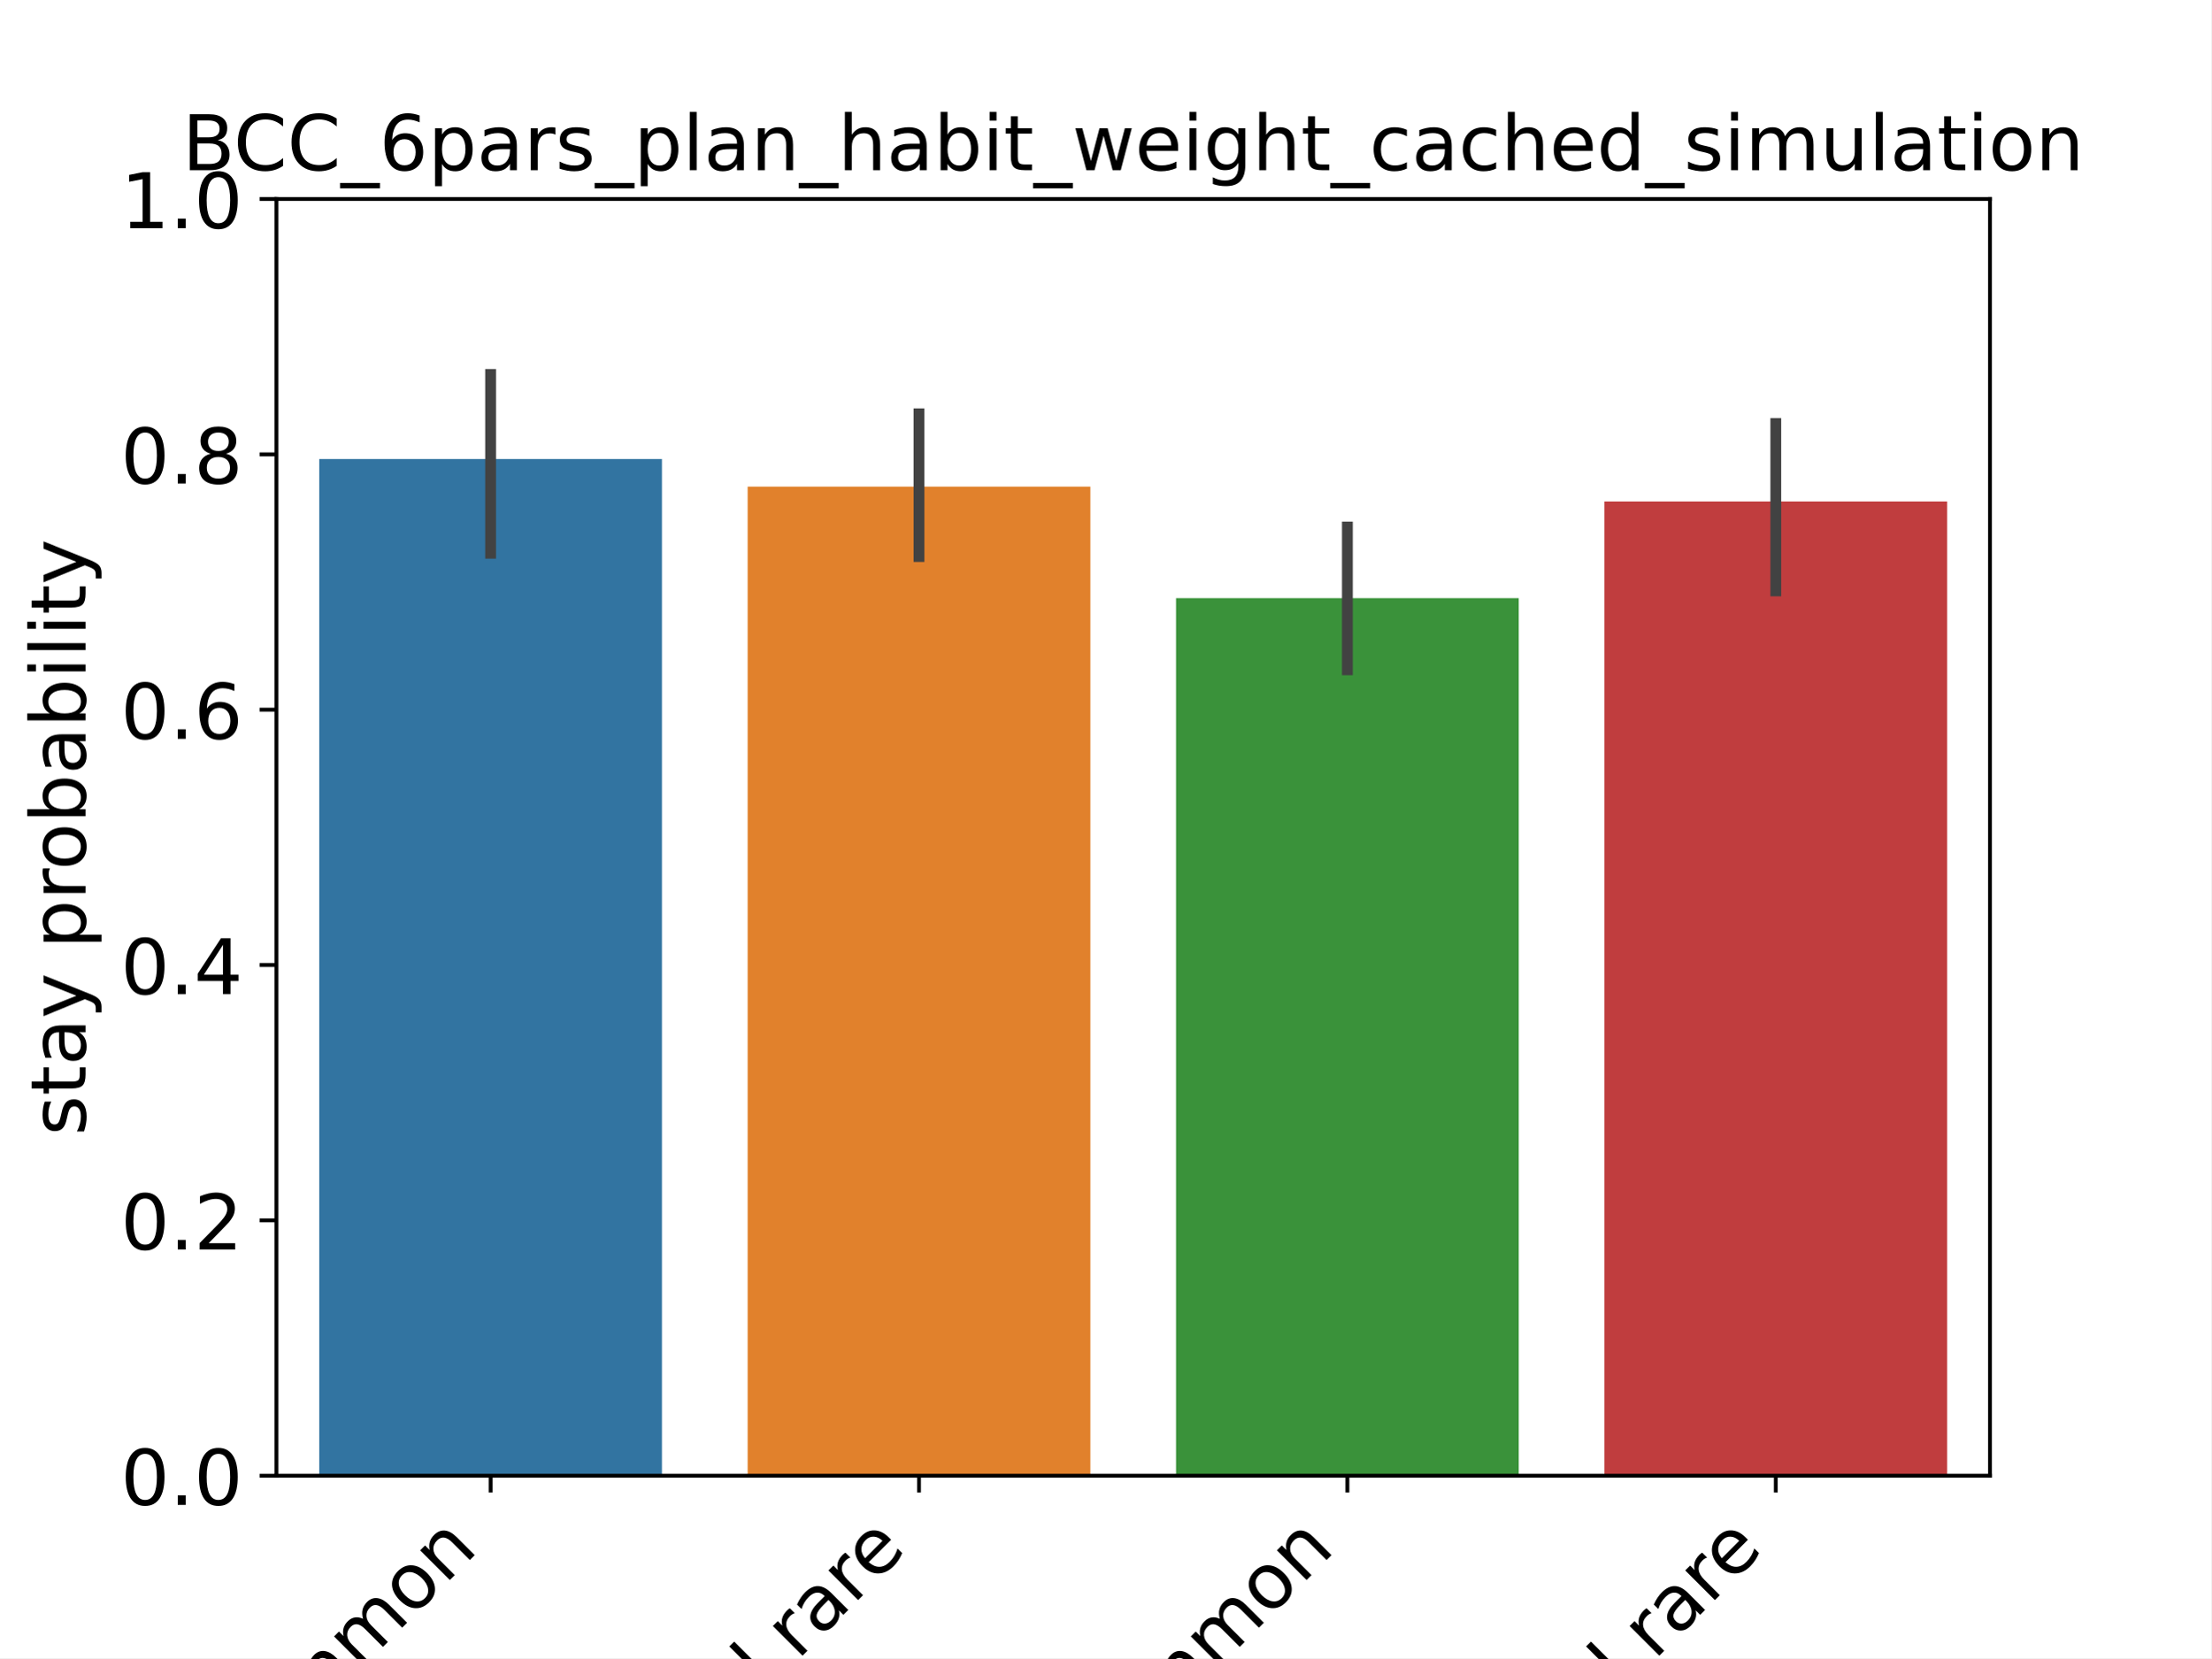
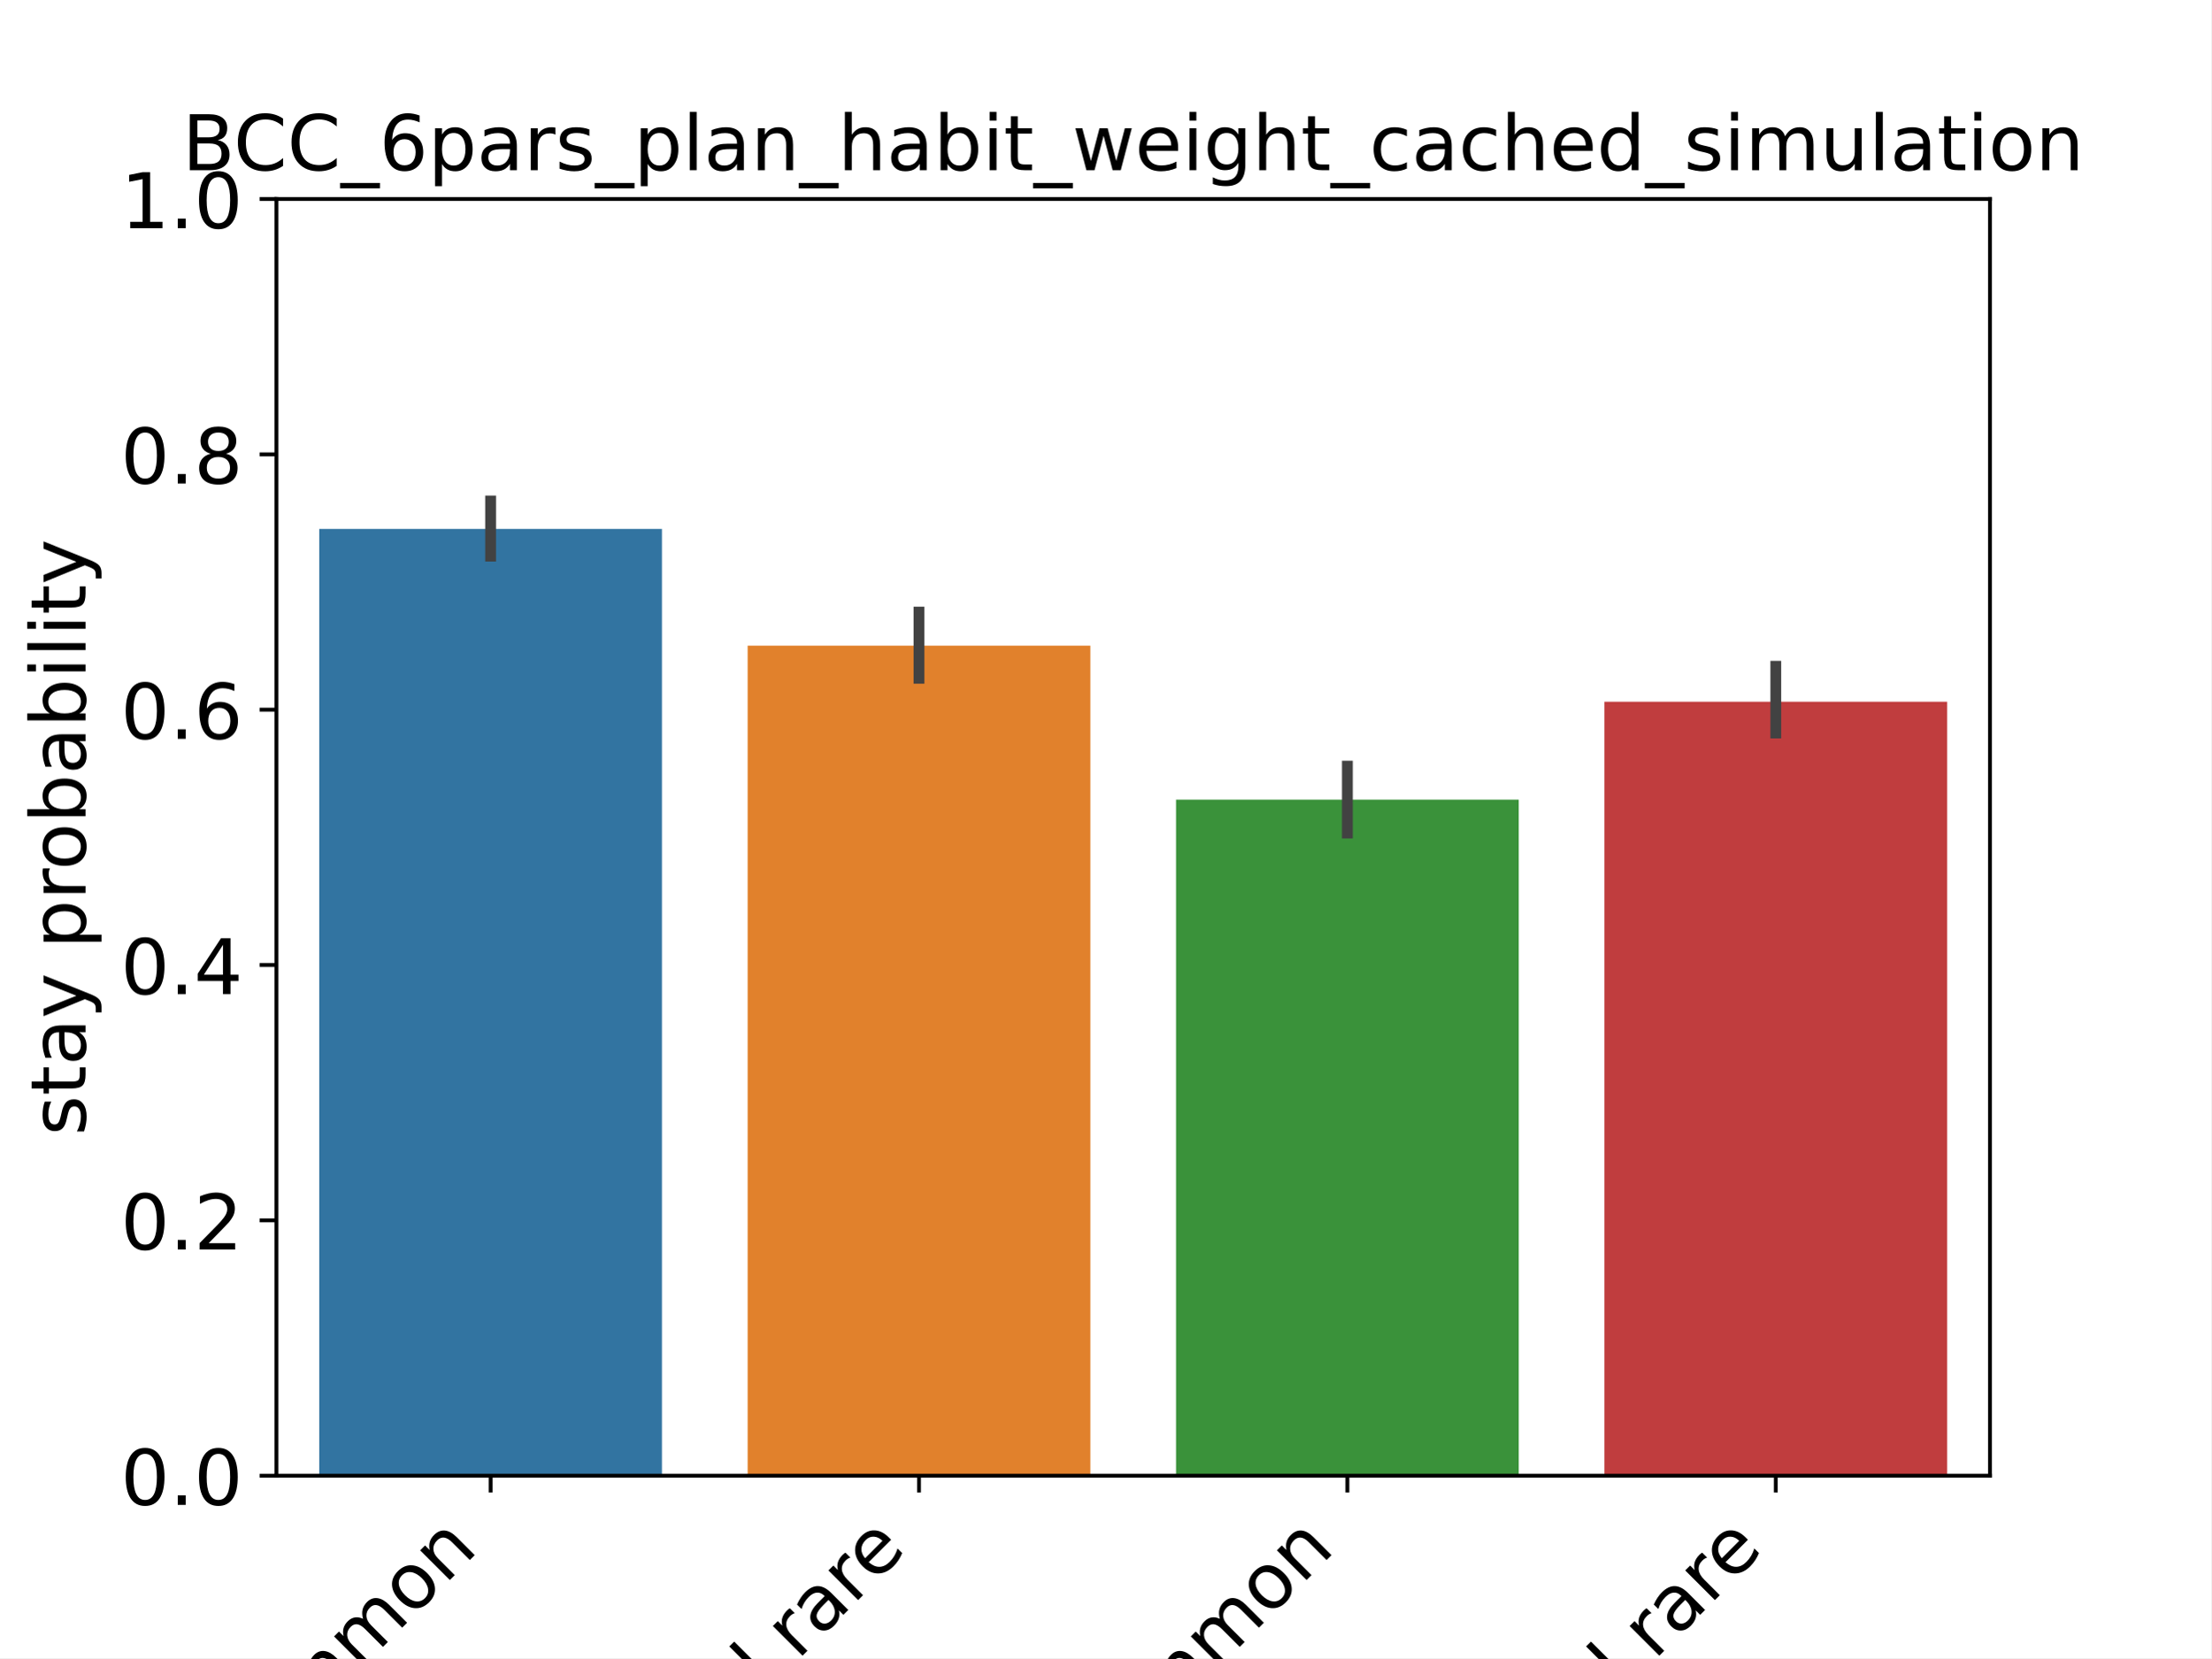
<svg xmlns="http://www.w3.org/2000/svg" xmlns:xlink="http://www.w3.org/1999/xlink" width="460.8pt" height="345.6pt" viewBox="0 0 460.8 345.6" version="1.1">
  <defs>
    <style type="text/css">*{stroke-linejoin: round; stroke-linecap: butt}</style>
  </defs>
  <g id="figure_1">
    <g id="patch_1">
      <path d="M 0 345.6  L 460.8 345.6  L 460.8 0  L 0 0  z " style="fill: #ffffff" />
    </g>
    <g id="axes_1">
      <g id="patch_2">
        <path d="M 57.6 307.584  L 414.72 307.584  L 414.72 41.472  L 57.6 41.472  z " style="fill: #ffffff" />
      </g>
      <g id="patch_3">
-         <path d="M 66.528 307.584  L 137.952 307.584  L 137.952 95.676  L 66.528 95.676  z " clip-path="url(#p1f3e626efc)" style="fill: #3274a1" />
+         <path d="M 66.528 307.584  L 137.952 307.584  L 137.952 110.253  L 66.528 110.253  z " clip-path="url(#p1e7e29be4c)" style="fill: #3274a1" />
      </g>
      <g id="patch_4">
-         <path d="M 155.808 307.584  L 227.232 307.584  L 227.232 101.431  L 155.808 101.431  z " clip-path="url(#p1f3e626efc)" style="fill: #e1812c" />
+         <path d="M 155.808 307.584  L 227.232 307.584  L 227.232 134.579  L 155.808 134.579  z " clip-path="url(#p1e7e29be4c)" style="fill: #e1812c" />
      </g>
      <g id="patch_5">
-         <path d="M 245.088 307.584  L 316.512 307.584  L 316.512 124.677  L 245.088 124.677  z " clip-path="url(#p1f3e626efc)" style="fill: #3a923a" />
+         <path d="M 245.088 307.584  L 316.512 307.584  L 316.512 166.679  L 245.088 166.679  z " clip-path="url(#p1e7e29be4c)" style="fill: #3a923a" />
      </g>
      <g id="patch_6">
-         <path d="M 334.368 307.584  L 405.792 307.584  L 405.792 104.52  L 334.368 104.52  z " clip-path="url(#p1f3e626efc)" style="fill: #c03d3e" />
+         <path d="M 334.368 307.584  L 405.792 307.584  L 405.792 146.269  L 334.368 146.269  z " clip-path="url(#p1e7e29be4c)" style="fill: #c03d3e" />
      </g>
      <g id="matplotlib.axis_1">
        <g id="xtick_1">
          <g id="line2d_1">
            <defs>
-               <path id="m39f72e0d2e" d="M 0 0  L 0 3.5  " style="stroke: #000000; stroke-width: 0.8" />
+               <path id="mb803a1f6a9" d="M 0 0  L 0 3.5  " style="stroke: #000000; stroke-width: 0.8" />
            </defs>
            <g>
-               <use xlink:href="#m39f72e0d2e" x="102.24" y="307.584" style="stroke: #000000; stroke-width: 0.8" />
+               <use xlink:href="#mb803a1f6a9" x="102.24" y="307.584" style="stroke: #000000; stroke-width: 0.8" />
            </g>
          </g>
          <g id="text_1">
            <g transform="translate(-6.307962 429.3757) rotate(-45) scale(0.16 -0.16)">
              <defs>
                <path id="DejaVuSans-72" d="M 2631 2963  Q 2534 3019 2420 3045  Q 2306 3072 2169 3072  Q 1681 3072 1420 2755  Q 1159 2438 1159 1844  L 1159 0  L 581 0  L 581 3500  L 1159 3500  L 1159 2956  Q 1341 3275 1631 3429  Q 1922 3584 2338 3584  Q 2397 3584 2469 3576  Q 2541 3569 2628 3553  L 2631 2963  z " transform="scale(0.015625)" />
                <path id="DejaVuSans-65" d="M 3597 1894  L 3597 1613  L 953 1613  Q 991 1019 1311 708  Q 1631 397 2203 397  Q 2534 397 2845 478  Q 3156 559 3463 722  L 3463 178  Q 3153 47 2828 -22  Q 2503 -91 2169 -91  Q 1331 -91 842 396  Q 353 884 353 1716  Q 353 2575 817 3079  Q 1281 3584 2069 3584  Q 2775 3584 3186 3129  Q 3597 2675 3597 1894  z M 3022 2063  Q 3016 2534 2758 2815  Q 2500 3097 2075 3097  Q 1594 3097 1305 2825  Q 1016 2553 972 2059  L 3022 2063  z " transform="scale(0.015625)" />
                <path id="DejaVuSans-77" d="M 269 3500  L 844 3500  L 1563 769  L 2278 3500  L 2956 3500  L 3675 769  L 4391 3500  L 4966 3500  L 4050 0  L 3372 0  L 2619 2869  L 1863 0  L 1184 0  L 269 3500  z " transform="scale(0.015625)" />
                <path id="DejaVuSans-61" d="M 2194 1759  Q 1497 1759 1228 1600  Q 959 1441 959 1056  Q 959 750 1161 570  Q 1363 391 1709 391  Q 2188 391 2477 730  Q 2766 1069 2766 1631  L 2766 1759  L 2194 1759  z M 3341 1997  L 3341 0  L 2766 0  L 2766 531  Q 2569 213 2275 61  Q 1981 -91 1556 -91  Q 1019 -91 701 211  Q 384 513 384 1019  Q 384 1609 779 1909  Q 1175 2209 1959 2209  L 2766 2209  L 2766 2266  Q 2766 2663 2505 2880  Q 2244 3097 1772 3097  Q 1472 3097 1187 3025  Q 903 2953 641 2809  L 641 3341  Q 956 3463 1253 3523  Q 1550 3584 1831 3584  Q 2591 3584 2966 3190  Q 3341 2797 3341 1997  z " transform="scale(0.015625)" />
                <path id="DejaVuSans-64" d="M 2906 2969  L 2906 4863  L 3481 4863  L 3481 0  L 2906 0  L 2906 525  Q 2725 213 2448 61  Q 2172 -91 1784 -91  Q 1150 -91 751 415  Q 353 922 353 1747  Q 353 2572 751 3078  Q 1150 3584 1784 3584  Q 2172 3584 2448 3432  Q 2725 3281 2906 2969  z M 947 1747  Q 947 1113 1208 752  Q 1469 391 1925 391  Q 2381 391 2643 752  Q 2906 1113 2906 1747  Q 2906 2381 2643 2742  Q 2381 3103 1925 3103  Q 1469 3103 1208 2742  Q 947 2381 947 1747  z " transform="scale(0.015625)" />
                <path id="DejaVuSans-20" transform="scale(0.015625)" />
                <path id="DejaVuSans-63" d="M 3122 3366  L 3122 2828  Q 2878 2963 2633 3030  Q 2388 3097 2138 3097  Q 1578 3097 1268 2742  Q 959 2388 959 1747  Q 959 1106 1268 751  Q 1578 397 2138 397  Q 2388 397 2633 464  Q 2878 531 3122 666  L 3122 134  Q 2881 22 2623 -34  Q 2366 -91 2075 -91  Q 1284 -91 818 406  Q 353 903 353 1747  Q 353 2603 823 3093  Q 1294 3584 2113 3584  Q 2378 3584 2631 3529  Q 2884 3475 3122 3366  z " transform="scale(0.015625)" />
                <path id="DejaVuSans-6f" d="M 1959 3097  Q 1497 3097 1228 2736  Q 959 2375 959 1747  Q 959 1119 1226 758  Q 1494 397 1959 397  Q 2419 397 2687 759  Q 2956 1122 2956 1747  Q 2956 2369 2687 2733  Q 2419 3097 1959 3097  z M 1959 3584  Q 2709 3584 3137 3096  Q 3566 2609 3566 1747  Q 3566 888 3137 398  Q 2709 -91 1959 -91  Q 1206 -91 779 398  Q 353 888 353 1747  Q 353 2609 779 3096  Q 1206 3584 1959 3584  z " transform="scale(0.015625)" />
                <path id="DejaVuSans-6d" d="M 3328 2828  Q 3544 3216 3844 3400  Q 4144 3584 4550 3584  Q 5097 3584 5394 3201  Q 5691 2819 5691 2113  L 5691 0  L 5113 0  L 5113 2094  Q 5113 2597 4934 2840  Q 4756 3084 4391 3084  Q 3944 3084 3684 2787  Q 3425 2491 3425 1978  L 3425 0  L 2847 0  L 2847 2094  Q 2847 2600 2669 2842  Q 2491 3084 2119 3084  Q 1678 3084 1418 2786  Q 1159 2488 1159 1978  L 1159 0  L 581 0  L 581 3500  L 1159 3500  L 1159 2956  Q 1356 3278 1631 3431  Q 1906 3584 2284 3584  Q 2666 3584 2933 3390  Q 3200 3197 3328 2828  z " transform="scale(0.015625)" />
                <path id="DejaVuSans-6e" d="M 3513 2113  L 3513 0  L 2938 0  L 2938 2094  Q 2938 2591 2744 2837  Q 2550 3084 2163 3084  Q 1697 3084 1428 2787  Q 1159 2491 1159 1978  L 1159 0  L 581 0  L 581 3500  L 1159 3500  L 1159 2956  Q 1366 3272 1645 3428  Q 1925 3584 2291 3584  Q 2894 3584 3203 3211  Q 3513 2838 3513 2113  z " transform="scale(0.015625)" />
              </defs>
              <use xlink:href="#DejaVuSans-72" />
              <use xlink:href="#DejaVuSans-65" transform="translate(38.86328 0)" />
              <use xlink:href="#DejaVuSans-77" transform="translate(100.3867 0)" />
              <use xlink:href="#DejaVuSans-61" transform="translate(182.1738 0)" />
              <use xlink:href="#DejaVuSans-72" transform="translate(243.4531 0)" />
              <use xlink:href="#DejaVuSans-64" transform="translate(282.8164 0)" />
              <use xlink:href="#DejaVuSans-65" transform="translate(346.293 0)" />
              <use xlink:href="#DejaVuSans-64" transform="translate(407.8164 0)" />
              <use xlink:href="#DejaVuSans-20" transform="translate(471.293 0)" />
              <use xlink:href="#DejaVuSans-63" transform="translate(503.0801 0)" />
              <use xlink:href="#DejaVuSans-6f" transform="translate(558.0605 0)" />
              <use xlink:href="#DejaVuSans-6d" transform="translate(619.2422 0)" />
              <use xlink:href="#DejaVuSans-6d" transform="translate(716.6543 0)" />
              <use xlink:href="#DejaVuSans-6f" transform="translate(814.0664 0)" />
              <use xlink:href="#DejaVuSans-6e" transform="translate(875.248 0)" />
            </g>
          </g>
        </g>
        <g id="xtick_2">
          <g id="line2d_2">
            <g>
-               <use xlink:href="#m39f72e0d2e" x="191.52" y="307.584" style="stroke: #000000; stroke-width: 0.8" />
+               <use xlink:href="#mb803a1f6a9" x="191.52" y="307.584" style="stroke: #000000; stroke-width: 0.8" />
            </g>
          </g>
          <g id="text_2">
            <g transform="translate(109.3065 403.0413) rotate(-45) scale(0.16 -0.16)">
              <use xlink:href="#DejaVuSans-72" />
              <use xlink:href="#DejaVuSans-65" transform="translate(38.86328 0)" />
              <use xlink:href="#DejaVuSans-77" transform="translate(100.3867 0)" />
              <use xlink:href="#DejaVuSans-61" transform="translate(182.1738 0)" />
              <use xlink:href="#DejaVuSans-72" transform="translate(243.4531 0)" />
              <use xlink:href="#DejaVuSans-64" transform="translate(282.8164 0)" />
              <use xlink:href="#DejaVuSans-65" transform="translate(346.293 0)" />
              <use xlink:href="#DejaVuSans-64" transform="translate(407.8164 0)" />
              <use xlink:href="#DejaVuSans-20" transform="translate(471.293 0)" />
              <use xlink:href="#DejaVuSans-72" transform="translate(503.0801 0)" />
              <use xlink:href="#DejaVuSans-61" transform="translate(544.1934 0)" />
              <use xlink:href="#DejaVuSans-72" transform="translate(605.4727 0)" />
              <use xlink:href="#DejaVuSans-65" transform="translate(644.3359 0)" />
            </g>
          </g>
        </g>
        <g id="xtick_3">
          <g id="line2d_3">
            <g>
-               <use xlink:href="#m39f72e0d2e" x="280.8" y="307.584" style="stroke: #000000; stroke-width: 0.8" />
+               <use xlink:href="#mb803a1f6a9" x="280.8" y="307.584" style="stroke: #000000; stroke-width: 0.8" />
            </g>
          </g>
          <g id="text_3">
            <g transform="translate(157.9119 443.7158) rotate(-45) scale(0.16 -0.16)">
              <defs>
                <path id="DejaVuSans-75" d="M 544 1381  L 544 3500  L 1119 3500  L 1119 1403  Q 1119 906 1312 657  Q 1506 409 1894 409  Q 2359 409 2629 706  Q 2900 1003 2900 1516  L 2900 3500  L 3475 3500  L 3475 0  L 2900 0  L 2900 538  Q 2691 219 2414 64  Q 2138 -91 1772 -91  Q 1169 -91 856 284  Q 544 659 544 1381  z M 1991 3584  L 1991 3584  z " transform="scale(0.015625)" />
              </defs>
              <use xlink:href="#DejaVuSans-75" />
              <use xlink:href="#DejaVuSans-6e" transform="translate(63.37891 0)" />
              <use xlink:href="#DejaVuSans-72" transform="translate(126.7578 0)" />
              <use xlink:href="#DejaVuSans-65" transform="translate(165.6211 0)" />
              <use xlink:href="#DejaVuSans-77" transform="translate(227.1445 0)" />
              <use xlink:href="#DejaVuSans-61" transform="translate(308.9316 0)" />
              <use xlink:href="#DejaVuSans-72" transform="translate(370.2109 0)" />
              <use xlink:href="#DejaVuSans-64" transform="translate(409.5742 0)" />
              <use xlink:href="#DejaVuSans-65" transform="translate(473.0508 0)" />
              <use xlink:href="#DejaVuSans-64" transform="translate(534.5742 0)" />
              <use xlink:href="#DejaVuSans-20" transform="translate(598.0508 0)" />
              <use xlink:href="#DejaVuSans-63" transform="translate(629.8379 0)" />
              <use xlink:href="#DejaVuSans-6f" transform="translate(684.8184 0)" />
              <use xlink:href="#DejaVuSans-6d" transform="translate(746 0)" />
              <use xlink:href="#DejaVuSans-6d" transform="translate(843.4121 0)" />
              <use xlink:href="#DejaVuSans-6f" transform="translate(940.8242 0)" />
              <use xlink:href="#DejaVuSans-6e" transform="translate(1002.006 0)" />
            </g>
          </g>
        </g>
        <g id="xtick_4">
          <g id="line2d_4">
            <g>
-               <use xlink:href="#m39f72e0d2e" x="370.08" y="307.584" style="stroke: #000000; stroke-width: 0.8" />
+               <use xlink:href="#mb803a1f6a9" x="370.08" y="307.584" style="stroke: #000000; stroke-width: 0.8" />
            </g>
          </g>
          <g id="text_4">
            <g transform="translate(273.5263 417.3814) rotate(-45) scale(0.16 -0.16)">
              <use xlink:href="#DejaVuSans-75" />
              <use xlink:href="#DejaVuSans-6e" transform="translate(63.37891 0)" />
              <use xlink:href="#DejaVuSans-72" transform="translate(126.7578 0)" />
              <use xlink:href="#DejaVuSans-65" transform="translate(165.6211 0)" />
              <use xlink:href="#DejaVuSans-77" transform="translate(227.1445 0)" />
              <use xlink:href="#DejaVuSans-61" transform="translate(308.9316 0)" />
              <use xlink:href="#DejaVuSans-72" transform="translate(370.2109 0)" />
              <use xlink:href="#DejaVuSans-64" transform="translate(409.5742 0)" />
              <use xlink:href="#DejaVuSans-65" transform="translate(473.0508 0)" />
              <use xlink:href="#DejaVuSans-64" transform="translate(534.5742 0)" />
              <use xlink:href="#DejaVuSans-20" transform="translate(598.0508 0)" />
              <use xlink:href="#DejaVuSans-72" transform="translate(629.8379 0)" />
              <use xlink:href="#DejaVuSans-61" transform="translate(670.9512 0)" />
              <use xlink:href="#DejaVuSans-72" transform="translate(732.2305 0)" />
              <use xlink:href="#DejaVuSans-65" transform="translate(771.0938 0)" />
            </g>
          </g>
        </g>
      </g>
      <g id="matplotlib.axis_2">
        <g id="ytick_1">
          <g id="line2d_5">
            <defs>
-               <path id="ma1f1adc298" d="M 0 0  L -3.5 0  " style="stroke: #000000; stroke-width: 0.8" />
+               <path id="mb7cfbe4ff7" d="M 0 0  L -3.5 0  " style="stroke: #000000; stroke-width: 0.8" />
            </defs>
            <g>
-               <use xlink:href="#ma1f1adc298" x="57.6" y="307.584" style="stroke: #000000; stroke-width: 0.8" />
+               <use xlink:href="#mb7cfbe4ff7" x="57.6" y="307.584" style="stroke: #000000; stroke-width: 0.8" />
            </g>
          </g>
          <g id="text_5">
            <g transform="translate(25.155 313.6628) scale(0.16 -0.16)">
              <defs>
                <path id="DejaVuSans-30" d="M 2034 4250  Q 1547 4250 1301 3770  Q 1056 3291 1056 2328  Q 1056 1369 1301 889  Q 1547 409 2034 409  Q 2525 409 2770 889  Q 3016 1369 3016 2328  Q 3016 3291 2770 3770  Q 2525 4250 2034 4250  z M 2034 4750  Q 2819 4750 3233 4129  Q 3647 3509 3647 2328  Q 3647 1150 3233 529  Q 2819 -91 2034 -91  Q 1250 -91 836 529  Q 422 1150 422 2328  Q 422 3509 836 4129  Q 1250 4750 2034 4750  z " transform="scale(0.015625)" />
                <path id="DejaVuSans-2e" d="M 684 794  L 1344 794  L 1344 0  L 684 0  L 684 794  z " transform="scale(0.015625)" />
              </defs>
              <use xlink:href="#DejaVuSans-30" />
              <use xlink:href="#DejaVuSans-2e" transform="translate(63.62305 0)" />
              <use xlink:href="#DejaVuSans-30" transform="translate(95.41016 0)" />
            </g>
          </g>
        </g>
        <g id="ytick_2">
          <g id="line2d_6">
            <g>
-               <use xlink:href="#ma1f1adc298" x="57.6" y="254.362" style="stroke: #000000; stroke-width: 0.8" />
+               <use xlink:href="#mb7cfbe4ff7" x="57.6" y="254.362" style="stroke: #000000; stroke-width: 0.8" />
            </g>
          </g>
          <g id="text_6">
            <g transform="translate(25.155 260.4403) scale(0.16 -0.16)">
              <defs>
                <path id="DejaVuSans-32" d="M 1228 531  L 3431 531  L 3431 0  L 469 0  L 469 531  Q 828 903 1448 1529  Q 2069 2156 2228 2338  Q 2531 2678 2651 2914  Q 2772 3150 2772 3378  Q 2772 3750 2511 3984  Q 2250 4219 1831 4219  Q 1534 4219 1204 4116  Q 875 4013 500 3803  L 500 4441  Q 881 4594 1212 4672  Q 1544 4750 1819 4750  Q 2544 4750 2975 4387  Q 3406 4025 3406 3419  Q 3406 3131 3298 2873  Q 3191 2616 2906 2266  Q 2828 2175 2409 1742  Q 1991 1309 1228 531  z " transform="scale(0.015625)" />
              </defs>
              <use xlink:href="#DejaVuSans-30" />
              <use xlink:href="#DejaVuSans-2e" transform="translate(63.62305 0)" />
              <use xlink:href="#DejaVuSans-32" transform="translate(95.41016 0)" />
            </g>
          </g>
        </g>
        <g id="ytick_3">
          <g id="line2d_7">
            <g>
-               <use xlink:href="#ma1f1adc298" x="57.6" y="201.139" style="stroke: #000000; stroke-width: 0.8" />
+               <use xlink:href="#mb7cfbe4ff7" x="57.6" y="201.139" style="stroke: #000000; stroke-width: 0.8" />
            </g>
          </g>
          <g id="text_7">
            <g transform="translate(25.155 207.2179) scale(0.16 -0.16)">
              <defs>
                <path id="DejaVuSans-34" d="M 2419 4116  L 825 1625  L 2419 1625  L 2419 4116  z M 2253 4666  L 3047 4666  L 3047 1625  L 3713 1625  L 3713 1100  L 3047 1100  L 3047 0  L 2419 0  L 2419 1100  L 313 1100  L 313 1709  L 2253 4666  z " transform="scale(0.015625)" />
              </defs>
              <use xlink:href="#DejaVuSans-30" />
              <use xlink:href="#DejaVuSans-2e" transform="translate(63.62305 0)" />
              <use xlink:href="#DejaVuSans-34" transform="translate(95.41016 0)" />
            </g>
          </g>
        </g>
        <g id="ytick_4">
          <g id="line2d_8">
            <g>
-               <use xlink:href="#ma1f1adc298" x="57.6" y="147.917" style="stroke: #000000; stroke-width: 0.8" />
+               <use xlink:href="#mb7cfbe4ff7" x="57.6" y="147.917" style="stroke: #000000; stroke-width: 0.8" />
            </g>
          </g>
          <g id="text_8">
            <g transform="translate(25.155 153.9955) scale(0.16 -0.16)">
              <defs>
                <path id="DejaVuSans-36" d="M 2113 2584  Q 1688 2584 1439 2293  Q 1191 2003 1191 1497  Q 1191 994 1439 701  Q 1688 409 2113 409  Q 2538 409 2786 701  Q 3034 994 3034 1497  Q 3034 2003 2786 2293  Q 2538 2584 2113 2584  z M 3366 4563  L 3366 3988  Q 3128 4100 2886 4159  Q 2644 4219 2406 4219  Q 1781 4219 1451 3797  Q 1122 3375 1075 2522  Q 1259 2794 1537 2939  Q 1816 3084 2150 3084  Q 2853 3084 3261 2657  Q 3669 2231 3669 1497  Q 3669 778 3244 343  Q 2819 -91 2113 -91  Q 1303 -91 875 529  Q 447 1150 447 2328  Q 447 3434 972 4092  Q 1497 4750 2381 4750  Q 2619 4750 2861 4703  Q 3103 4656 3366 4563  z " transform="scale(0.015625)" />
              </defs>
              <use xlink:href="#DejaVuSans-30" />
              <use xlink:href="#DejaVuSans-2e" transform="translate(63.62305 0)" />
              <use xlink:href="#DejaVuSans-36" transform="translate(95.41016 0)" />
            </g>
          </g>
        </g>
        <g id="ytick_5">
          <g id="line2d_9">
            <g>
-               <use xlink:href="#ma1f1adc298" x="57.6" y="94.694" style="stroke: #000000; stroke-width: 0.8" />
+               <use xlink:href="#mb7cfbe4ff7" x="57.6" y="94.694" style="stroke: #000000; stroke-width: 0.8" />
            </g>
          </g>
          <g id="text_9">
            <g transform="translate(25.155 100.7731) scale(0.16 -0.16)">
              <defs>
                <path id="DejaVuSans-38" d="M 2034 2216  Q 1584 2216 1326 1975  Q 1069 1734 1069 1313  Q 1069 891 1326 650  Q 1584 409 2034 409  Q 2484 409 2743 651  Q 3003 894 3003 1313  Q 3003 1734 2745 1975  Q 2488 2216 2034 2216  z M 1403 2484  Q 997 2584 770 2862  Q 544 3141 544 3541  Q 544 4100 942 4425  Q 1341 4750 2034 4750  Q 2731 4750 3128 4425  Q 3525 4100 3525 3541  Q 3525 3141 3298 2862  Q 3072 2584 2669 2484  Q 3125 2378 3379 2068  Q 3634 1759 3634 1313  Q 3634 634 3220 271  Q 2806 -91 2034 -91  Q 1263 -91 848 271  Q 434 634 434 1313  Q 434 1759 690 2068  Q 947 2378 1403 2484  z M 1172 3481  Q 1172 3119 1398 2916  Q 1625 2713 2034 2713  Q 2441 2713 2670 2916  Q 2900 3119 2900 3481  Q 2900 3844 2670 4047  Q 2441 4250 2034 4250  Q 1625 4250 1398 4047  Q 1172 3844 1172 3481  z " transform="scale(0.015625)" />
              </defs>
              <use xlink:href="#DejaVuSans-30" />
              <use xlink:href="#DejaVuSans-2e" transform="translate(63.62305 0)" />
              <use xlink:href="#DejaVuSans-38" transform="translate(95.41016 0)" />
            </g>
          </g>
        </g>
        <g id="ytick_6">
          <g id="line2d_10">
            <g>
-               <use xlink:href="#ma1f1adc298" x="57.6" y="41.472" style="stroke: #000000; stroke-width: 0.8" />
+               <use xlink:href="#mb7cfbe4ff7" x="57.6" y="41.472" style="stroke: #000000; stroke-width: 0.8" />
            </g>
          </g>
          <g id="text_10">
            <g transform="translate(25.155 47.55075) scale(0.16 -0.16)">
              <defs>
                <path id="DejaVuSans-31" d="M 794 531  L 1825 531  L 1825 4091  L 703 3866  L 703 4441  L 1819 4666  L 2450 4666  L 2450 531  L 3481 531  L 3481 0  L 794 0  L 794 531  z " transform="scale(0.015625)" />
              </defs>
              <use xlink:href="#DejaVuSans-31" />
              <use xlink:href="#DejaVuSans-2e" transform="translate(63.62305 0)" />
              <use xlink:href="#DejaVuSans-30" transform="translate(95.41016 0)" />
            </g>
          </g>
        </g>
        <g id="text_11">
          <g transform="translate(17.8275 236.693) rotate(-90) scale(0.16 -0.16)">
            <defs>
              <path id="DejaVuSans-73" d="M 2834 3397  L 2834 2853  Q 2591 2978 2328 3040  Q 2066 3103 1784 3103  Q 1356 3103 1142 2972  Q 928 2841 928 2578  Q 928 2378 1081 2264  Q 1234 2150 1697 2047  L 1894 2003  Q 2506 1872 2764 1633  Q 3022 1394 3022 966  Q 3022 478 2636 193  Q 2250 -91 1575 -91  Q 1294 -91 989 -36  Q 684 19 347 128  L 347 722  Q 666 556 975 473  Q 1284 391 1588 391  Q 1994 391 2212 530  Q 2431 669 2431 922  Q 2431 1156 2273 1281  Q 2116 1406 1581 1522  L 1381 1569  Q 847 1681 609 1914  Q 372 2147 372 2553  Q 372 3047 722 3315  Q 1072 3584 1716 3584  Q 2034 3584 2315 3537  Q 2597 3491 2834 3397  z " transform="scale(0.015625)" />
              <path id="DejaVuSans-74" d="M 1172 4494  L 1172 3500  L 2356 3500  L 2356 3053  L 1172 3053  L 1172 1153  Q 1172 725 1289 603  Q 1406 481 1766 481  L 2356 481  L 2356 0  L 1766 0  Q 1100 0 847 248  Q 594 497 594 1153  L 594 3053  L 172 3053  L 172 3500  L 594 3500  L 594 4494  L 1172 4494  z " transform="scale(0.015625)" />
              <path id="DejaVuSans-79" d="M 2059 -325  Q 1816 -950 1584 -1140  Q 1353 -1331 966 -1331  L 506 -1331  L 506 -850  L 844 -850  Q 1081 -850 1212 -737  Q 1344 -625 1503 -206  L 1606 56  L 191 3500  L 800 3500  L 1894 763  L 2988 3500  L 3597 3500  L 2059 -325  z " transform="scale(0.015625)" />
              <path id="DejaVuSans-70" d="M 1159 525  L 1159 -1331  L 581 -1331  L 581 3500  L 1159 3500  L 1159 2969  Q 1341 3281 1617 3432  Q 1894 3584 2278 3584  Q 2916 3584 3314 3078  Q 3713 2572 3713 1747  Q 3713 922 3314 415  Q 2916 -91 2278 -91  Q 1894 -91 1617 61  Q 1341 213 1159 525  z M 3116 1747  Q 3116 2381 2855 2742  Q 2594 3103 2138 3103  Q 1681 3103 1420 2742  Q 1159 2381 1159 1747  Q 1159 1113 1420 752  Q 1681 391 2138 391  Q 2594 391 2855 752  Q 3116 1113 3116 1747  z " transform="scale(0.015625)" />
              <path id="DejaVuSans-62" d="M 3116 1747  Q 3116 2381 2855 2742  Q 2594 3103 2138 3103  Q 1681 3103 1420 2742  Q 1159 2381 1159 1747  Q 1159 1113 1420 752  Q 1681 391 2138 391  Q 2594 391 2855 752  Q 3116 1113 3116 1747  z M 1159 2969  Q 1341 3281 1617 3432  Q 1894 3584 2278 3584  Q 2916 3584 3314 3078  Q 3713 2572 3713 1747  Q 3713 922 3314 415  Q 2916 -91 2278 -91  Q 1894 -91 1617 61  Q 1341 213 1159 525  L 1159 0  L 581 0  L 581 4863  L 1159 4863  L 1159 2969  z " transform="scale(0.015625)" />
              <path id="DejaVuSans-69" d="M 603 3500  L 1178 3500  L 1178 0  L 603 0  L 603 3500  z M 603 4863  L 1178 4863  L 1178 4134  L 603 4134  L 603 4863  z " transform="scale(0.015625)" />
              <path id="DejaVuSans-6c" d="M 603 4863  L 1178 4863  L 1178 0  L 603 0  L 603 4863  z " transform="scale(0.015625)" />
            </defs>
            <use xlink:href="#DejaVuSans-73" />
            <use xlink:href="#DejaVuSans-74" transform="translate(52.09961 0)" />
            <use xlink:href="#DejaVuSans-61" transform="translate(91.30859 0)" />
            <use xlink:href="#DejaVuSans-79" transform="translate(152.5879 0)" />
            <use xlink:href="#DejaVuSans-20" transform="translate(211.7676 0)" />
            <use xlink:href="#DejaVuSans-70" transform="translate(243.5547 0)" />
            <use xlink:href="#DejaVuSans-72" transform="translate(307.0312 0)" />
            <use xlink:href="#DejaVuSans-6f" transform="translate(345.8945 0)" />
            <use xlink:href="#DejaVuSans-62" transform="translate(407.0762 0)" />
            <use xlink:href="#DejaVuSans-61" transform="translate(470.5527 0)" />
            <use xlink:href="#DejaVuSans-62" transform="translate(531.832 0)" />
            <use xlink:href="#DejaVuSans-69" transform="translate(595.3086 0)" />
            <use xlink:href="#DejaVuSans-6c" transform="translate(623.0918 0)" />
            <use xlink:href="#DejaVuSans-69" transform="translate(650.875 0)" />
            <use xlink:href="#DejaVuSans-74" transform="translate(678.6582 0)" />
            <use xlink:href="#DejaVuSans-79" transform="translate(717.8672 0)" />
          </g>
        </g>
      </g>
      <g id="line2d_11">
-         <path d="M 102.24 115.322  L 102.24 78.048  " clip-path="url(#p1f3e626efc)" style="fill: none; stroke: #424242; stroke-width: 2.25; stroke-linecap: square" />
+         <path d="M 102.24 115.919  L 102.24 104.42  " clip-path="url(#p1e7e29be4c)" style="fill: none; stroke: #424242; stroke-width: 2.25; stroke-linecap: square" />
      </g>
      <g id="line2d_12">
-         <path d="M 191.52 115.999  L 191.52 86.242  " clip-path="url(#p1f3e626efc)" style="fill: none; stroke: #424242; stroke-width: 2.25; stroke-linecap: square" />
+         <path d="M 191.52 141.373  L 191.52 127.587  " clip-path="url(#p1e7e29be4c)" style="fill: none; stroke: #424242; stroke-width: 2.25; stroke-linecap: square" />
      </g>
      <g id="line2d_13">
-         <path d="M 280.8 139.604  L 280.8 109.85  " clip-path="url(#p1f3e626efc)" style="fill: none; stroke: #424242; stroke-width: 2.25; stroke-linecap: square" />
+         <path d="M 280.8 173.639  L 280.8 159.686  " clip-path="url(#p1e7e29be4c)" style="fill: none; stroke: #424242; stroke-width: 2.25; stroke-linecap: square" />
      </g>
      <g id="line2d_14">
-         <path d="M 370.08 123.164  L 370.08 88.256  " clip-path="url(#p1f3e626efc)" style="fill: none; stroke: #424242; stroke-width: 2.25; stroke-linecap: square" />
+         <path d="M 370.08 152.781  L 370.08 138.879  " clip-path="url(#p1e7e29be4c)" style="fill: none; stroke: #424242; stroke-width: 2.25; stroke-linecap: square" />
      </g>
      <g id="patch_7">
        <path d="M 57.6 307.584  L 57.6 41.472  " style="fill: none; stroke: #000000; stroke-width: 0.8; stroke-linejoin: miter; stroke-linecap: square" />
      </g>
      <g id="patch_8">
        <path d="M 414.72 307.584  L 414.72 41.472  " style="fill: none; stroke: #000000; stroke-width: 0.8; stroke-linejoin: miter; stroke-linecap: square" />
      </g>
      <g id="patch_9">
        <path d="M 57.6 307.584  L 414.72 307.584  " style="fill: none; stroke: #000000; stroke-width: 0.8; stroke-linejoin: miter; stroke-linecap: square" />
      </g>
      <g id="patch_10">
        <path d="M 57.6 41.472  L 414.72 41.472  " style="fill: none; stroke: #000000; stroke-width: 0.8; stroke-linejoin: miter; stroke-linecap: square" />
      </g>
      <g id="text_12">
        <g transform="translate(37.9825 35.472) scale(0.16 -0.16)">
          <defs>
            <path id="DejaVuSans-42" d="M 1259 2228  L 1259 519  L 2272 519  Q 2781 519 3026 730  Q 3272 941 3272 1375  Q 3272 1813 3026 2020  Q 2781 2228 2272 2228  L 1259 2228  z M 1259 4147  L 1259 2741  L 2194 2741  Q 2656 2741 2882 2914  Q 3109 3088 3109 3444  Q 3109 3797 2882 3972  Q 2656 4147 2194 4147  L 1259 4147  z M 628 4666  L 2241 4666  Q 2963 4666 3353 4366  Q 3744 4066 3744 3513  Q 3744 3084 3544 2831  Q 3344 2578 2956 2516  Q 3422 2416 3680 2098  Q 3938 1781 3938 1306  Q 3938 681 3513 340  Q 3088 0 2303 0  L 628 0  L 628 4666  z " transform="scale(0.015625)" />
            <path id="DejaVuSans-43" d="M 4122 4306  L 4122 3641  Q 3803 3938 3442 4084  Q 3081 4231 2675 4231  Q 1875 4231 1450 3742  Q 1025 3253 1025 2328  Q 1025 1406 1450 917  Q 1875 428 2675 428  Q 3081 428 3442 575  Q 3803 722 4122 1019  L 4122 359  Q 3791 134 3420 21  Q 3050 -91 2638 -91  Q 1578 -91 968 557  Q 359 1206 359 2328  Q 359 3453 968 4101  Q 1578 4750 2638 4750  Q 3056 4750 3426 4639  Q 3797 4528 4122 4306  z " transform="scale(0.015625)" />
            <path id="DejaVuSans-5f" d="M 3263 -1063  L 3263 -1509  L -63 -1509  L -63 -1063  L 3263 -1063  z " transform="scale(0.015625)" />
            <path id="DejaVuSans-68" d="M 3513 2113  L 3513 0  L 2938 0  L 2938 2094  Q 2938 2591 2744 2837  Q 2550 3084 2163 3084  Q 1697 3084 1428 2787  Q 1159 2491 1159 1978  L 1159 0  L 581 0  L 581 4863  L 1159 4863  L 1159 2956  Q 1366 3272 1645 3428  Q 1925 3584 2291 3584  Q 2894 3584 3203 3211  Q 3513 2838 3513 2113  z " transform="scale(0.015625)" />
            <path id="DejaVuSans-67" d="M 2906 1791  Q 2906 2416 2648 2759  Q 2391 3103 1925 3103  Q 1463 3103 1205 2759  Q 947 2416 947 1791  Q 947 1169 1205 825  Q 1463 481 1925 481  Q 2391 481 2648 825  Q 2906 1169 2906 1791  z M 3481 434  Q 3481 -459 3084 -895  Q 2688 -1331 1869 -1331  Q 1566 -1331 1297 -1286  Q 1028 -1241 775 -1147  L 775 -588  Q 1028 -725 1275 -790  Q 1522 -856 1778 -856  Q 2344 -856 2625 -561  Q 2906 -266 2906 331  L 2906 616  Q 2728 306 2450 153  Q 2172 0 1784 0  Q 1141 0 747 490  Q 353 981 353 1791  Q 353 2603 747 3093  Q 1141 3584 1784 3584  Q 2172 3584 2450 3431  Q 2728 3278 2906 2969  L 2906 3500  L 3481 3500  L 3481 434  z " transform="scale(0.015625)" />
          </defs>
          <use xlink:href="#DejaVuSans-42" />
          <use xlink:href="#DejaVuSans-43" transform="translate(66.85352 0)" />
          <use xlink:href="#DejaVuSans-43" transform="translate(136.6777 0)" />
          <use xlink:href="#DejaVuSans-5f" transform="translate(206.502 0)" />
          <use xlink:href="#DejaVuSans-36" transform="translate(256.502 0)" />
          <use xlink:href="#DejaVuSans-70" transform="translate(320.125 0)" />
          <use xlink:href="#DejaVuSans-61" transform="translate(383.6016 0)" />
          <use xlink:href="#DejaVuSans-72" transform="translate(444.8809 0)" />
          <use xlink:href="#DejaVuSans-73" transform="translate(485.9941 0)" />
          <use xlink:href="#DejaVuSans-5f" transform="translate(538.0938 0)" />
          <use xlink:href="#DejaVuSans-70" transform="translate(588.0938 0)" />
          <use xlink:href="#DejaVuSans-6c" transform="translate(651.5703 0)" />
          <use xlink:href="#DejaVuSans-61" transform="translate(679.3535 0)" />
          <use xlink:href="#DejaVuSans-6e" transform="translate(740.6328 0)" />
          <use xlink:href="#DejaVuSans-5f" transform="translate(804.0117 0)" />
          <use xlink:href="#DejaVuSans-68" transform="translate(854.0117 0)" />
          <use xlink:href="#DejaVuSans-61" transform="translate(917.3906 0)" />
          <use xlink:href="#DejaVuSans-62" transform="translate(978.6699 0)" />
          <use xlink:href="#DejaVuSans-69" transform="translate(1042.146 0)" />
          <use xlink:href="#DejaVuSans-74" transform="translate(1069.93 0)" />
          <use xlink:href="#DejaVuSans-5f" transform="translate(1109.139 0)" />
          <use xlink:href="#DejaVuSans-77" transform="translate(1159.139 0)" />
          <use xlink:href="#DejaVuSans-65" transform="translate(1240.926 0)" />
          <use xlink:href="#DejaVuSans-69" transform="translate(1302.449 0)" />
          <use xlink:href="#DejaVuSans-67" transform="translate(1330.232 0)" />
          <use xlink:href="#DejaVuSans-68" transform="translate(1393.709 0)" />
          <use xlink:href="#DejaVuSans-74" transform="translate(1457.088 0)" />
          <use xlink:href="#DejaVuSans-5f" transform="translate(1496.297 0)" />
          <use xlink:href="#DejaVuSans-63" transform="translate(1546.297 0)" />
          <use xlink:href="#DejaVuSans-61" transform="translate(1601.277 0)" />
          <use xlink:href="#DejaVuSans-63" transform="translate(1662.557 0)" />
          <use xlink:href="#DejaVuSans-68" transform="translate(1717.537 0)" />
          <use xlink:href="#DejaVuSans-65" transform="translate(1780.916 0)" />
          <use xlink:href="#DejaVuSans-64" transform="translate(1842.439 0)" />
          <use xlink:href="#DejaVuSans-5f" transform="translate(1905.916 0)" />
          <use xlink:href="#DejaVuSans-73" transform="translate(1955.916 0)" />
          <use xlink:href="#DejaVuSans-69" transform="translate(2008.016 0)" />
          <use xlink:href="#DejaVuSans-6d" transform="translate(2035.799 0)" />
          <use xlink:href="#DejaVuSans-75" transform="translate(2133.211 0)" />
          <use xlink:href="#DejaVuSans-6c" transform="translate(2196.59 0)" />
          <use xlink:href="#DejaVuSans-61" transform="translate(2224.373 0)" />
          <use xlink:href="#DejaVuSans-74" transform="translate(2285.652 0)" />
          <use xlink:href="#DejaVuSans-69" transform="translate(2324.861 0)" />
          <use xlink:href="#DejaVuSans-6f" transform="translate(2352.645 0)" />
          <use xlink:href="#DejaVuSans-6e" transform="translate(2413.826 0)" />
        </g>
      </g>
    </g>
  </g>
  <defs>
-     <clipPath id="p1f3e626efc">
+     <clipPath id="p1e7e29be4c">
      <rect x="57.6" y="41.472" width="357.12" height="266.112" />
    </clipPath>
  </defs>
</svg>
